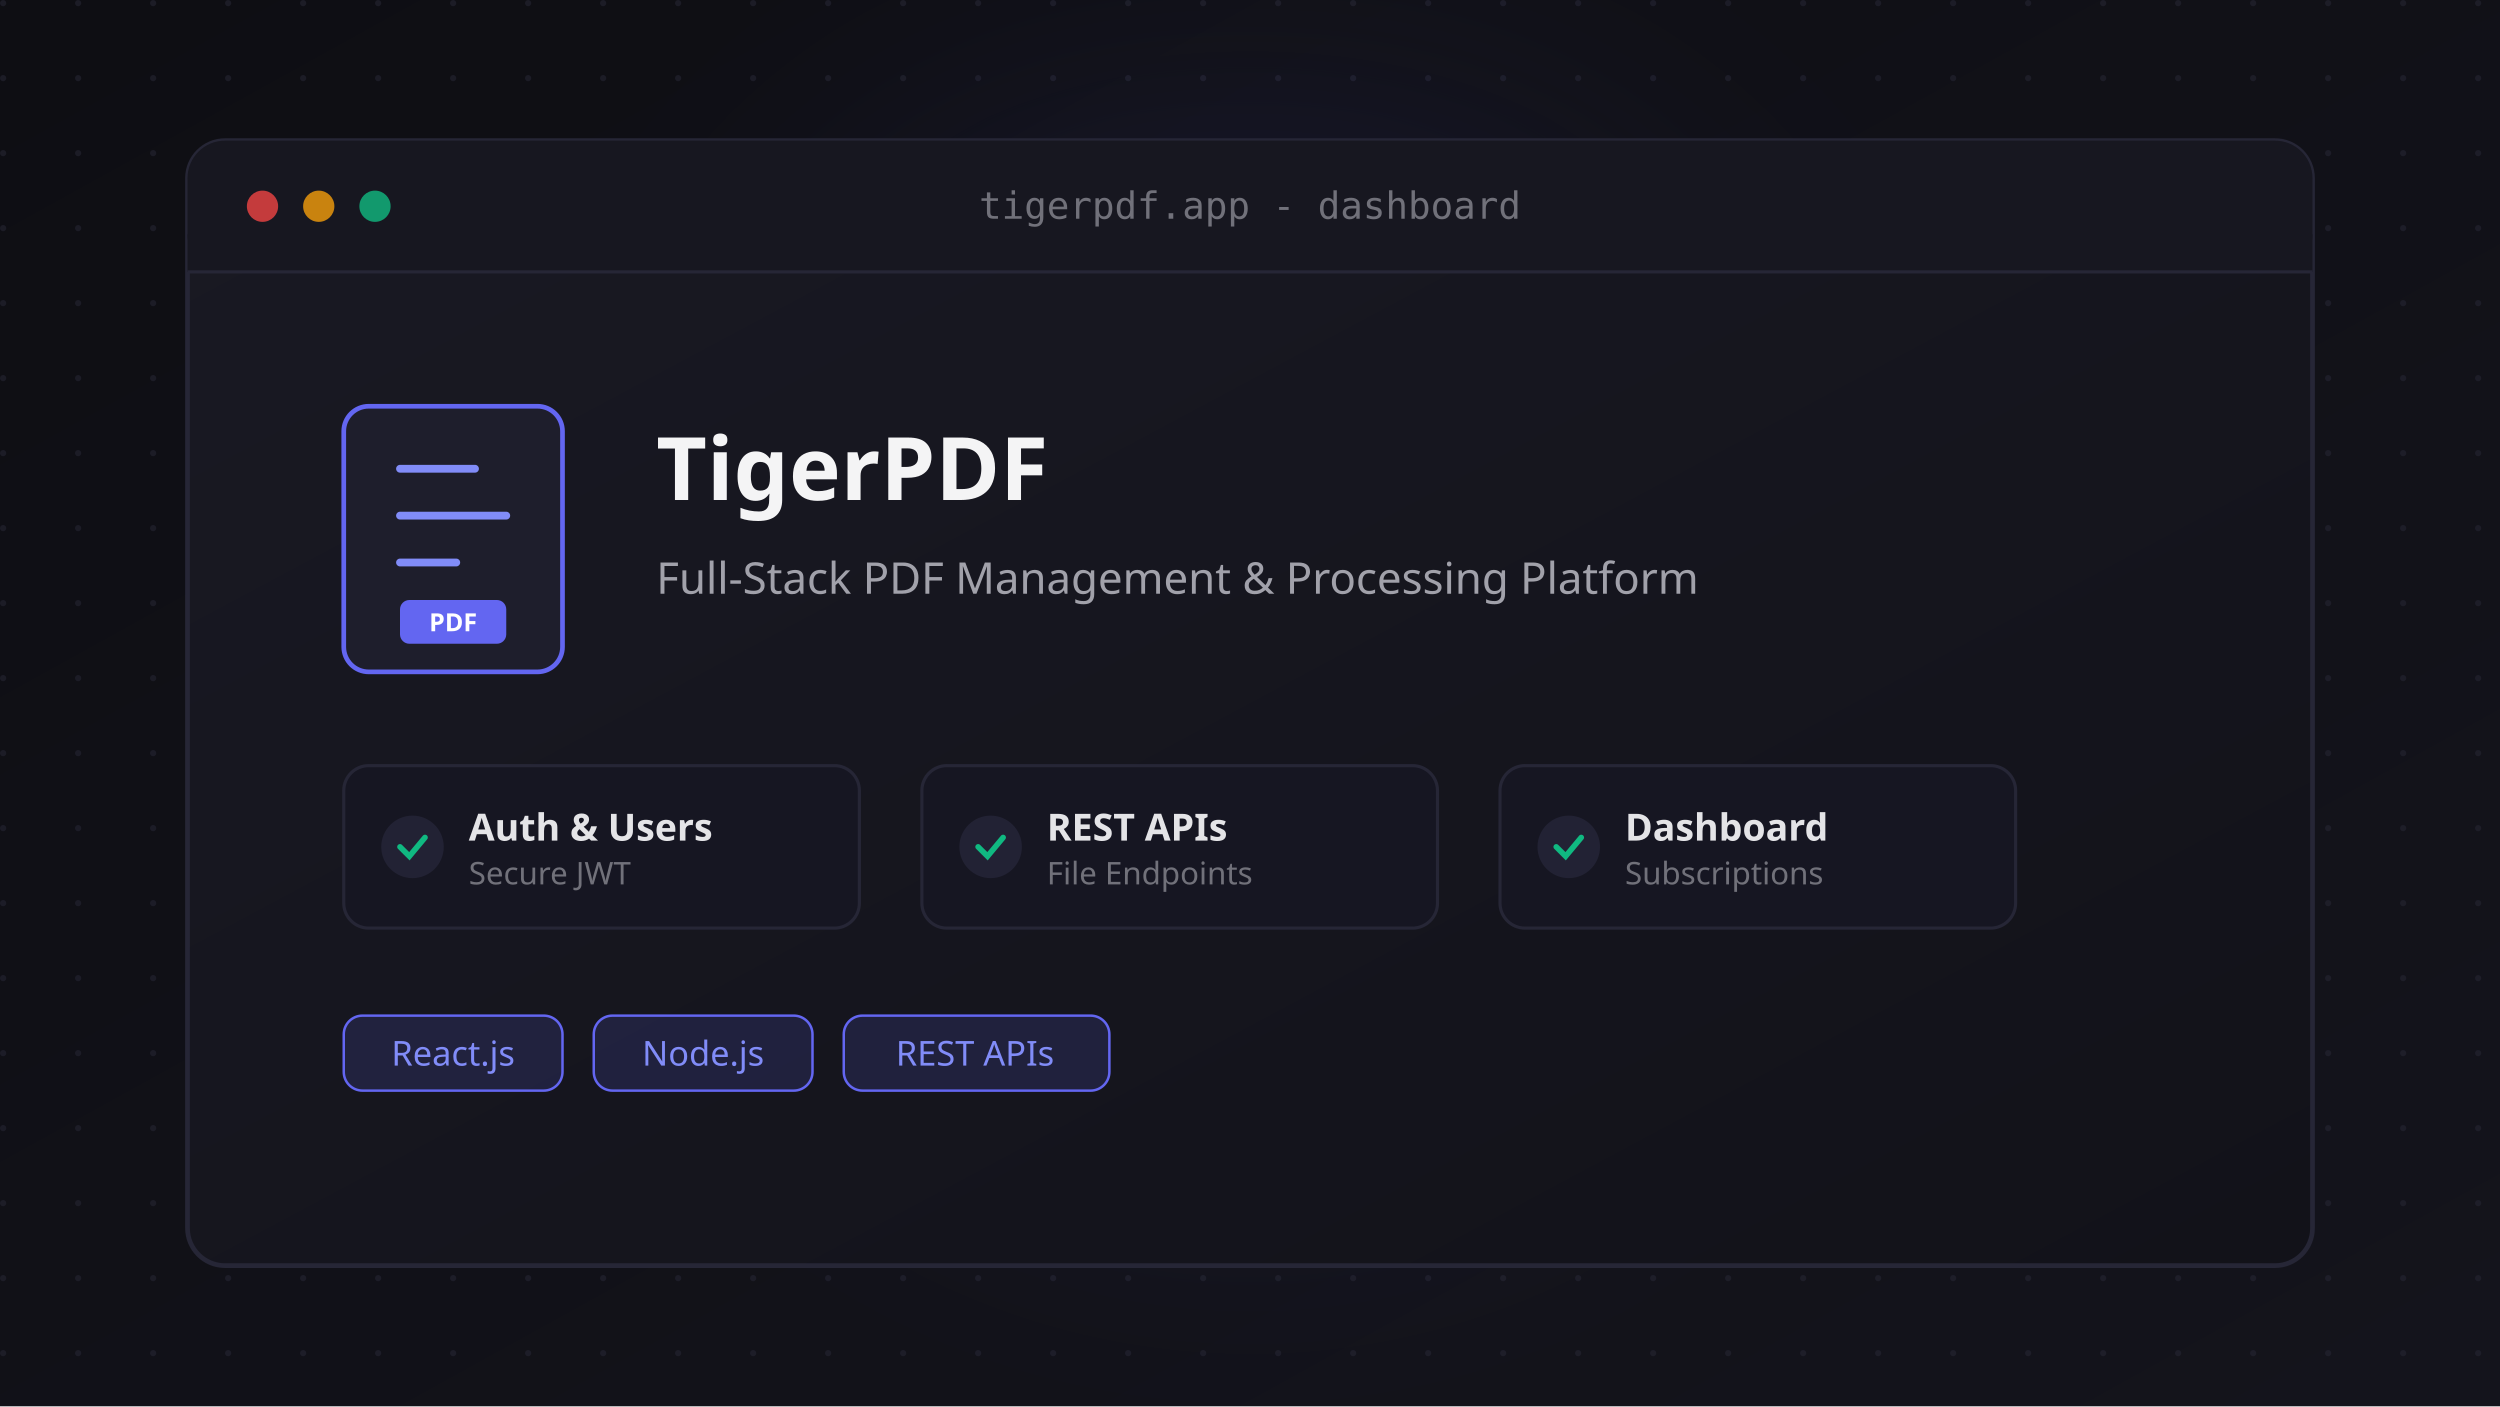
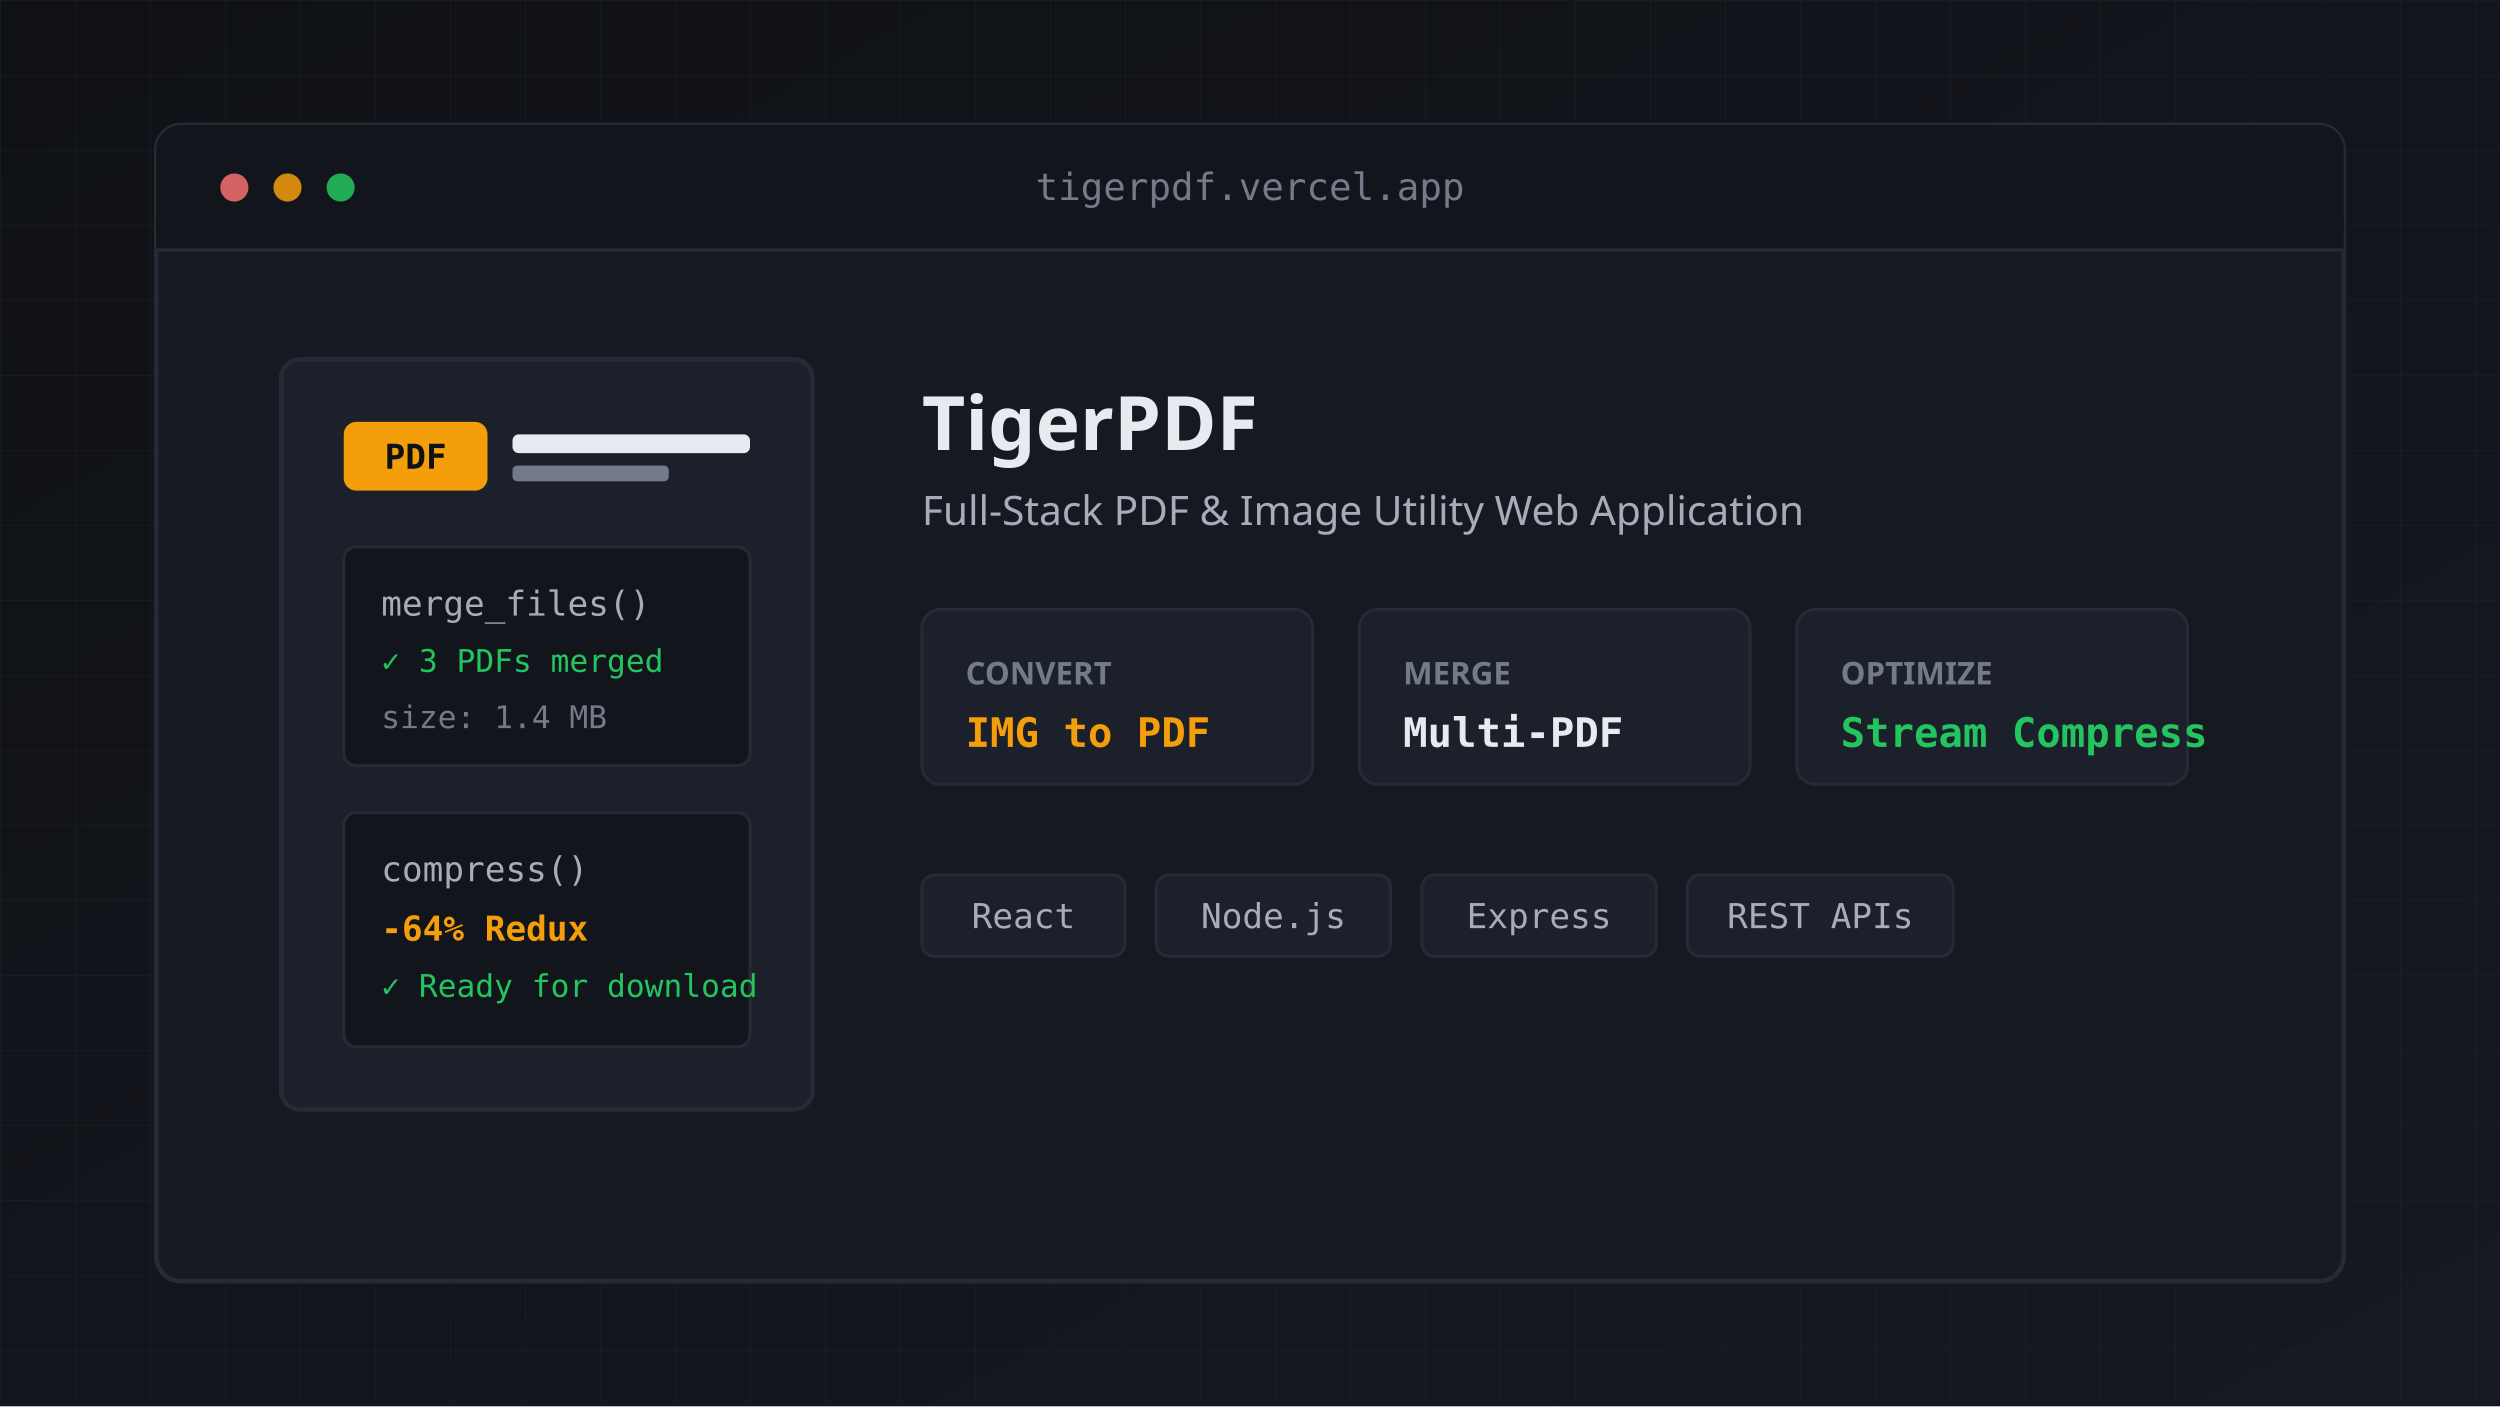
<svg xmlns="http://www.w3.org/2000/svg" viewBox="0 0 800 450" width="100%" height="100%">
  <defs>
-     <linearGradient id="bgGrad" x1="0%" y1="0%" x2="100%" y2="100%">
-       <stop offset="0%" stop-color="#0e0e13" />
-       <stop offset="100%" stop-color="#14141c" />
+     <linearGradient id="pdfBg" x1="0%" y1="0%" x2="100%" y2="100%">
+       <stop offset="0%" stop-color="#0F1115" />
+       <stop offset="100%" stop-color="#151922" />
    </linearGradient>
-     <linearGradient id="cardGrad" x1="0%" y1="0%" x2="100%" y2="100%">
-       <stop offset="0%" stop-color="#191923" />
-       <stop offset="100%" stop-color="#121219" />
-     </linearGradient>
-     <linearGradient id="accentGrad" x1="0%" y1="0%" x2="100%" y2="0%">
-       <stop offset="0%" stop-color="#6366f1" />
-       <stop offset="100%" stop-color="#818cf8" />
-     </linearGradient>
-     <pattern id="grid" width="24" height="24" patternUnits="userSpaceOnUse">
-       <circle cx="1" cy="1" r="1" fill="#242432" opacity="0.6" />
+     <pattern id="pdfGrid" width="24" height="24" patternUnits="userSpaceOnUse">
+       <path d="M 24 0 L 0 0 0 24" fill="none" stroke="#252A34" stroke-width="0.5" opacity="0.4" />
    </pattern>
  </defs>
-   <rect width="800" height="450" fill="url(#bgGrad)" />
-   <rect width="800" height="450" fill="url(#grid)" />
-   <circle cx="400" cy="200" r="180" fill="#6366f1" opacity="0.08" filter="blur(40px)" />
-   <rect x="60" y="45" width="680" height="360" rx="12" fill="url(#cardGrad)" stroke="#262636" stroke-width="1.5" />
-   <rect x="60" y="45" width="680" height="42" rx="12" fill="#171720" />
-   <rect x="60" y="75" width="680" height="12" fill="#171720" />
-   <line x1="60" y1="87" x2="740" y2="87" stroke="#262636" stroke-width="1" />
-   <circle cx="84" cy="66" r="5" fill="#ef4444" opacity="0.8" />
-   <circle cx="102" cy="66" r="5" fill="#f59e0b" opacity="0.8" />
-   <circle cx="120" cy="66" r="5" fill="#10b981" opacity="0.8" />
-   <text x="400" y="70" text-anchor="middle" font-family="monospace" font-size="12" fill="#71717a">tigerpdf.app - dashboard</text>
-   <g transform="translate(110, 130)">
-     <rect x="0" y="0" width="70" height="85" rx="8" fill="#1e1e2c" stroke="#6366f1" stroke-width="1.5" />
-     <path d="M18 20 H42 M18 35 H52 M18 50 H36" stroke="#818cf8" stroke-width="2.5" stroke-linecap="round" />
-     <rect x="18" y="62" width="34" height="14" rx="3" fill="#6366f1" />
-     <text x="35" y="72" text-anchor="middle" font-family="sans-serif" font-weight="700" font-size="8" fill="#ffffff">PDF</text>
+   <rect width="800" height="450" fill="url(#pdfBg)" />
+   <rect width="800" height="450" fill="url(#pdfGrid)" />
+   <rect x="50" y="40" width="700" height="370" rx="8" fill="#151922" stroke="#252A34" stroke-width="1.5" />
+   <rect x="50" y="40" width="700" height="40" rx="8" fill="#12151B" />
+   <rect x="50" y="70" width="700" height="10" fill="#12151B" />
+   <line x1="50" y1="80" x2="750" y2="80" stroke="#252A34" stroke-width="1" />
+   <circle cx="75" cy="60" r="4.5" fill="#F87171" opacity="0.85" />
+   <circle cx="92" cy="60" r="4.5" fill="#F59E0B" opacity="0.85" />
+   <circle cx="109" cy="60" r="4.5" fill="#22C55E" opacity="0.85" />
+   <text x="400" y="64" text-anchor="middle" font-family="monospace" font-size="12" fill="#737A89">tigerpdf.vercel.app</text>
+   <g transform="translate(90, 115)">
+     <rect x="0" y="0" width="170" height="240" rx="6" fill="#1B202A" stroke="#252A34" stroke-width="1.5" />
+     <rect x="20" y="20" width="46" height="22" rx="4" fill="#F59E0B" />
+     <text x="43" y="35" text-anchor="middle" font-family="monospace" font-weight="700" font-size="11" fill="#0F1115">PDF</text>
+     <rect x="74" y="24" width="76" height="6" rx="2" fill="#E8EAF0" />
+     <rect x="74" y="34" width="50" height="5" rx="1.5" fill="#737A89" />
+     <rect x="20" y="60" width="130" height="70" rx="4" fill="#12151B" stroke="#252A34" stroke-width="1" />
+     <text x="32" y="82" font-family="monospace" font-size="11" fill="#A7ACB8">merge_files()</text>
+     <text x="32" y="100" font-family="monospace" font-size="10" fill="#22C55E">✓ 3 PDFs merged</text>
+     <text x="32" y="118" font-family="monospace" font-size="10" fill="#737A89">size: 1.4 MB</text>
+     <rect x="20" y="145" width="130" height="75" rx="4" fill="#12151B" stroke="#252A34" stroke-width="1" />
+     <text x="32" y="167" font-family="monospace" font-size="11" fill="#A7ACB8">compress()</text>
+     <text x="32" y="186" font-family="monospace" font-size="11" font-weight="600" fill="#F59E0B">-64% Redux</text>
+     <text x="32" y="204" font-family="monospace" font-size="10" fill="#22C55E">✓ Ready for download</text>
  </g>
-   <text x="210" y="160" font-family="sans-serif" font-weight="700" font-size="28" fill="#f4f4f5">TigerPDF</text>
-   <text x="210" y="190" font-family="sans-serif" font-size="14" fill="#a1a1aa">Full-Stack PDF Management &amp; Processing Platform</text>
-   <g transform="translate(110, 245)">
-     <rect x="0" y="0" width="165" height="52" rx="8" fill="#161622" stroke="#262636" stroke-width="1" />
-     <circle cx="22" cy="26" r="10" fill="#222234" />
-     <path d="M18 26 L21 29 L26 23" stroke="#10b981" stroke-width="1.8" fill="none" stroke-linecap="round" />
-     <text x="40" y="24" font-family="sans-serif" font-weight="600" font-size="12" fill="#e4e4e7">Auth &amp; Users</text>
-     <text x="40" y="38" font-family="sans-serif" font-size="10" fill="#71717a">Secure JWT</text>
-     <rect x="185" y="0" width="165" height="52" rx="8" fill="#161622" stroke="#262636" stroke-width="1" />
-     <circle cx="207" cy="26" r="10" fill="#222234" />
-     <path d="M203 26 L206 29 L211 23" stroke="#10b981" stroke-width="1.8" fill="none" stroke-linecap="round" />
-     <text x="225" y="24" font-family="sans-serif" font-weight="600" font-size="12" fill="#e4e4e7">REST APIs</text>
-     <text x="225" y="38" font-family="sans-serif" font-size="10" fill="#71717a">File Endpoints</text>
-     <rect x="370" y="0" width="165" height="52" rx="8" fill="#161622" stroke="#262636" stroke-width="1" />
-     <circle cx="392" cy="26" r="10" fill="#222234" />
-     <path d="M388 26 L391 29 L396 23" stroke="#10b981" stroke-width="1.8" fill="none" stroke-linecap="round" />
-     <text x="410" y="24" font-family="sans-serif" font-weight="600" font-size="12" fill="#e4e4e7">Dashboard</text>
-     <text x="410" y="38" font-family="sans-serif" font-size="10" fill="#71717a">Subscriptions</text>
-   </g>
-   <g transform="translate(110, 325)">
-     <rect x="0" y="0" width="70" height="24" rx="6" fill="#6366f1" fill-opacity="0.15" stroke="#6366f1" stroke-width="0.8" />
-     <text x="35" y="16" text-anchor="middle" font-family="sans-serif" font-size="11" font-weight="500" fill="#818cf8">React.js</text>
-     <rect x="80" y="0" width="70" height="24" rx="6" fill="#6366f1" fill-opacity="0.15" stroke="#6366f1" stroke-width="0.8" />
-     <text x="115" y="16" text-anchor="middle" font-family="sans-serif" font-size="11" font-weight="500" fill="#818cf8">Node.js</text>
-     <rect x="160" y="0" width="85" height="24" rx="6" fill="#6366f1" fill-opacity="0.15" stroke="#6366f1" stroke-width="0.8" />
-     <text x="202" y="16" text-anchor="middle" font-family="sans-serif" font-size="11" font-weight="500" fill="#818cf8">REST APIs</text>
+   <g transform="translate(295, 120)">
+     <text x="0" y="24" font-family="sans-serif" font-weight="700" font-size="24" fill="#E8EAF0">TigerPDF</text>
+     <text x="0" y="48" font-family="sans-serif" font-size="13" fill="#A7ACB8">Full-Stack PDF &amp; Image Utility Web Application</text>
+     <g transform="translate(0, 75)">
+       <rect x="0" y="0" width="125" height="56" rx="6" fill="#1B202A" stroke="#252A34" stroke-width="1" />
+       <text x="14" y="24" font-family="sans-serif" font-size="10" font-weight="600" fill="#737A89">CONVERT</text>
+       <text x="14" y="44" font-family="monospace" font-size="13" font-weight="600" fill="#F59E0B">IMG to PDF</text>
+       <rect x="140" y="0" width="125" height="56" rx="6" fill="#1B202A" stroke="#252A34" stroke-width="1" />
+       <text x="154" y="24" font-family="sans-serif" font-size="10" font-weight="600" fill="#737A89">MERGE</text>
+       <text x="154" y="44" font-family="monospace" font-size="13" font-weight="600" fill="#E8EAF0">Multi-PDF</text>
+       <rect x="280" y="0" width="125" height="56" rx="6" fill="#1B202A" stroke="#252A34" stroke-width="1" />
+       <text x="294" y="24" font-family="sans-serif" font-size="10" font-weight="600" fill="#737A89">OPTIMIZE</text>
+       <text x="294" y="44" font-family="monospace" font-size="13" font-weight="600" fill="#22C55E">Stream Compress</text>
+     </g>
+     <g transform="translate(0, 160)">
+       <rect x="0" y="0" width="65" height="26" rx="4" fill="#1B202A" stroke="#252A34" stroke-width="1" />
+       <text x="32.5" y="17" text-anchor="middle" font-family="monospace" font-size="11" fill="#A7ACB8">React</text>
+       <rect x="75" y="0" width="75" height="26" rx="4" fill="#1B202A" stroke="#252A34" stroke-width="1" />
+       <text x="112.5" y="17" text-anchor="middle" font-family="monospace" font-size="11" fill="#A7ACB8">Node.js</text>
+       <rect x="160" y="0" width="75" height="26" rx="4" fill="#1B202A" stroke="#252A34" stroke-width="1" />
+       <text x="197.5" y="17" text-anchor="middle" font-family="monospace" font-size="11" fill="#A7ACB8">Express</text>
+       <rect x="245" y="0" width="85" height="26" rx="4" fill="#1B202A" stroke="#252A34" stroke-width="1" />
+       <text x="287.5" y="17" text-anchor="middle" font-family="monospace" font-size="11" fill="#A7ACB8">REST APIs</text>
+     </g>
  </g>
</svg>
